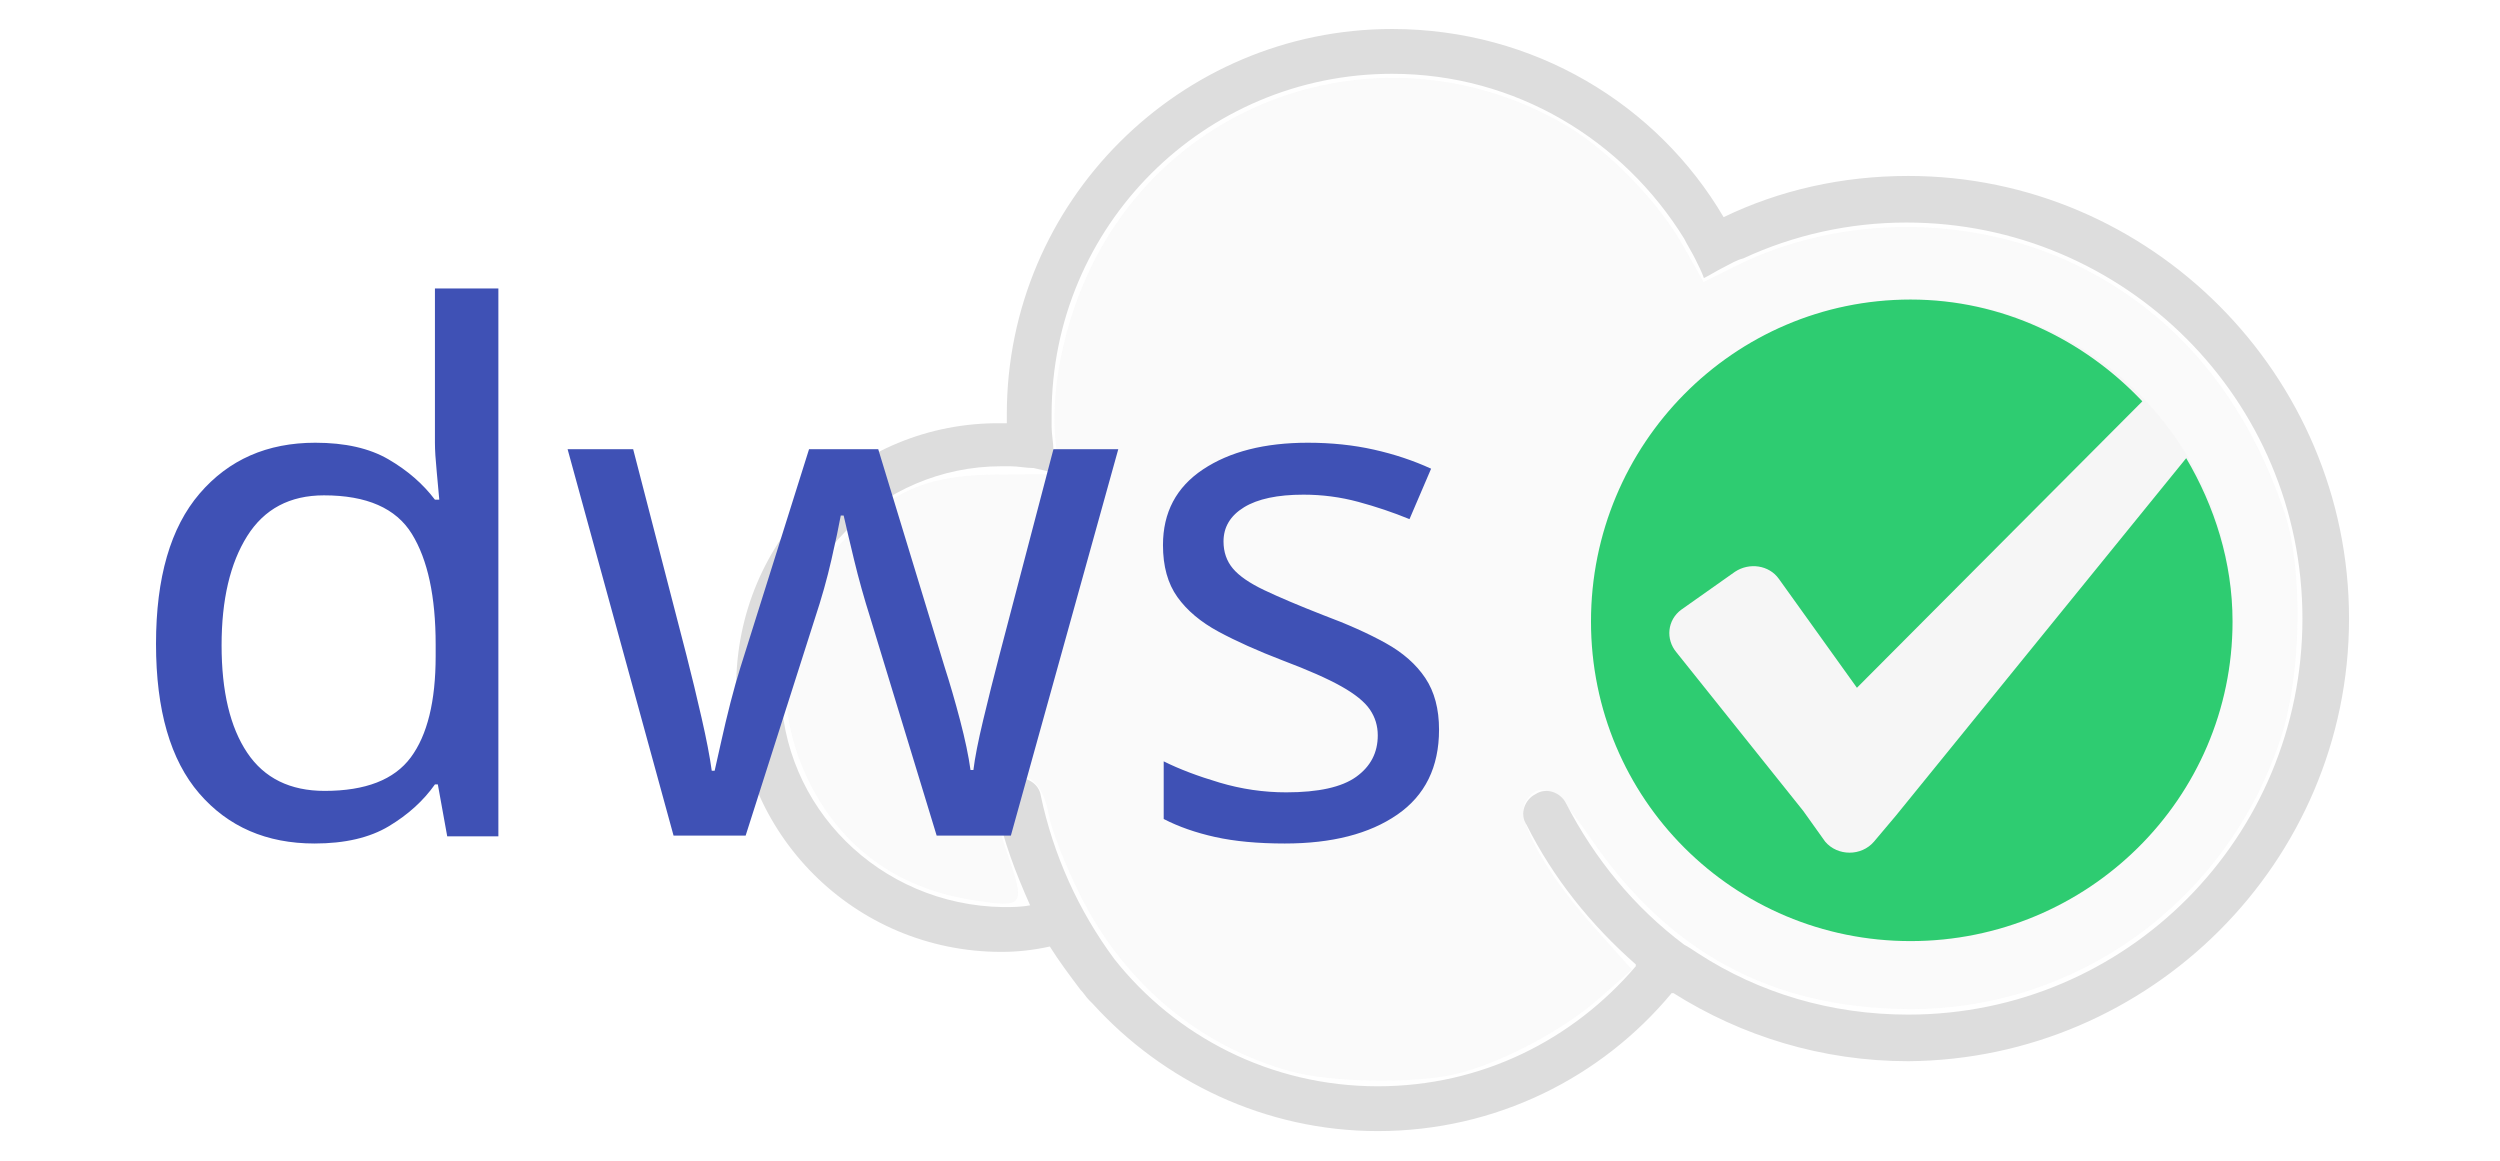
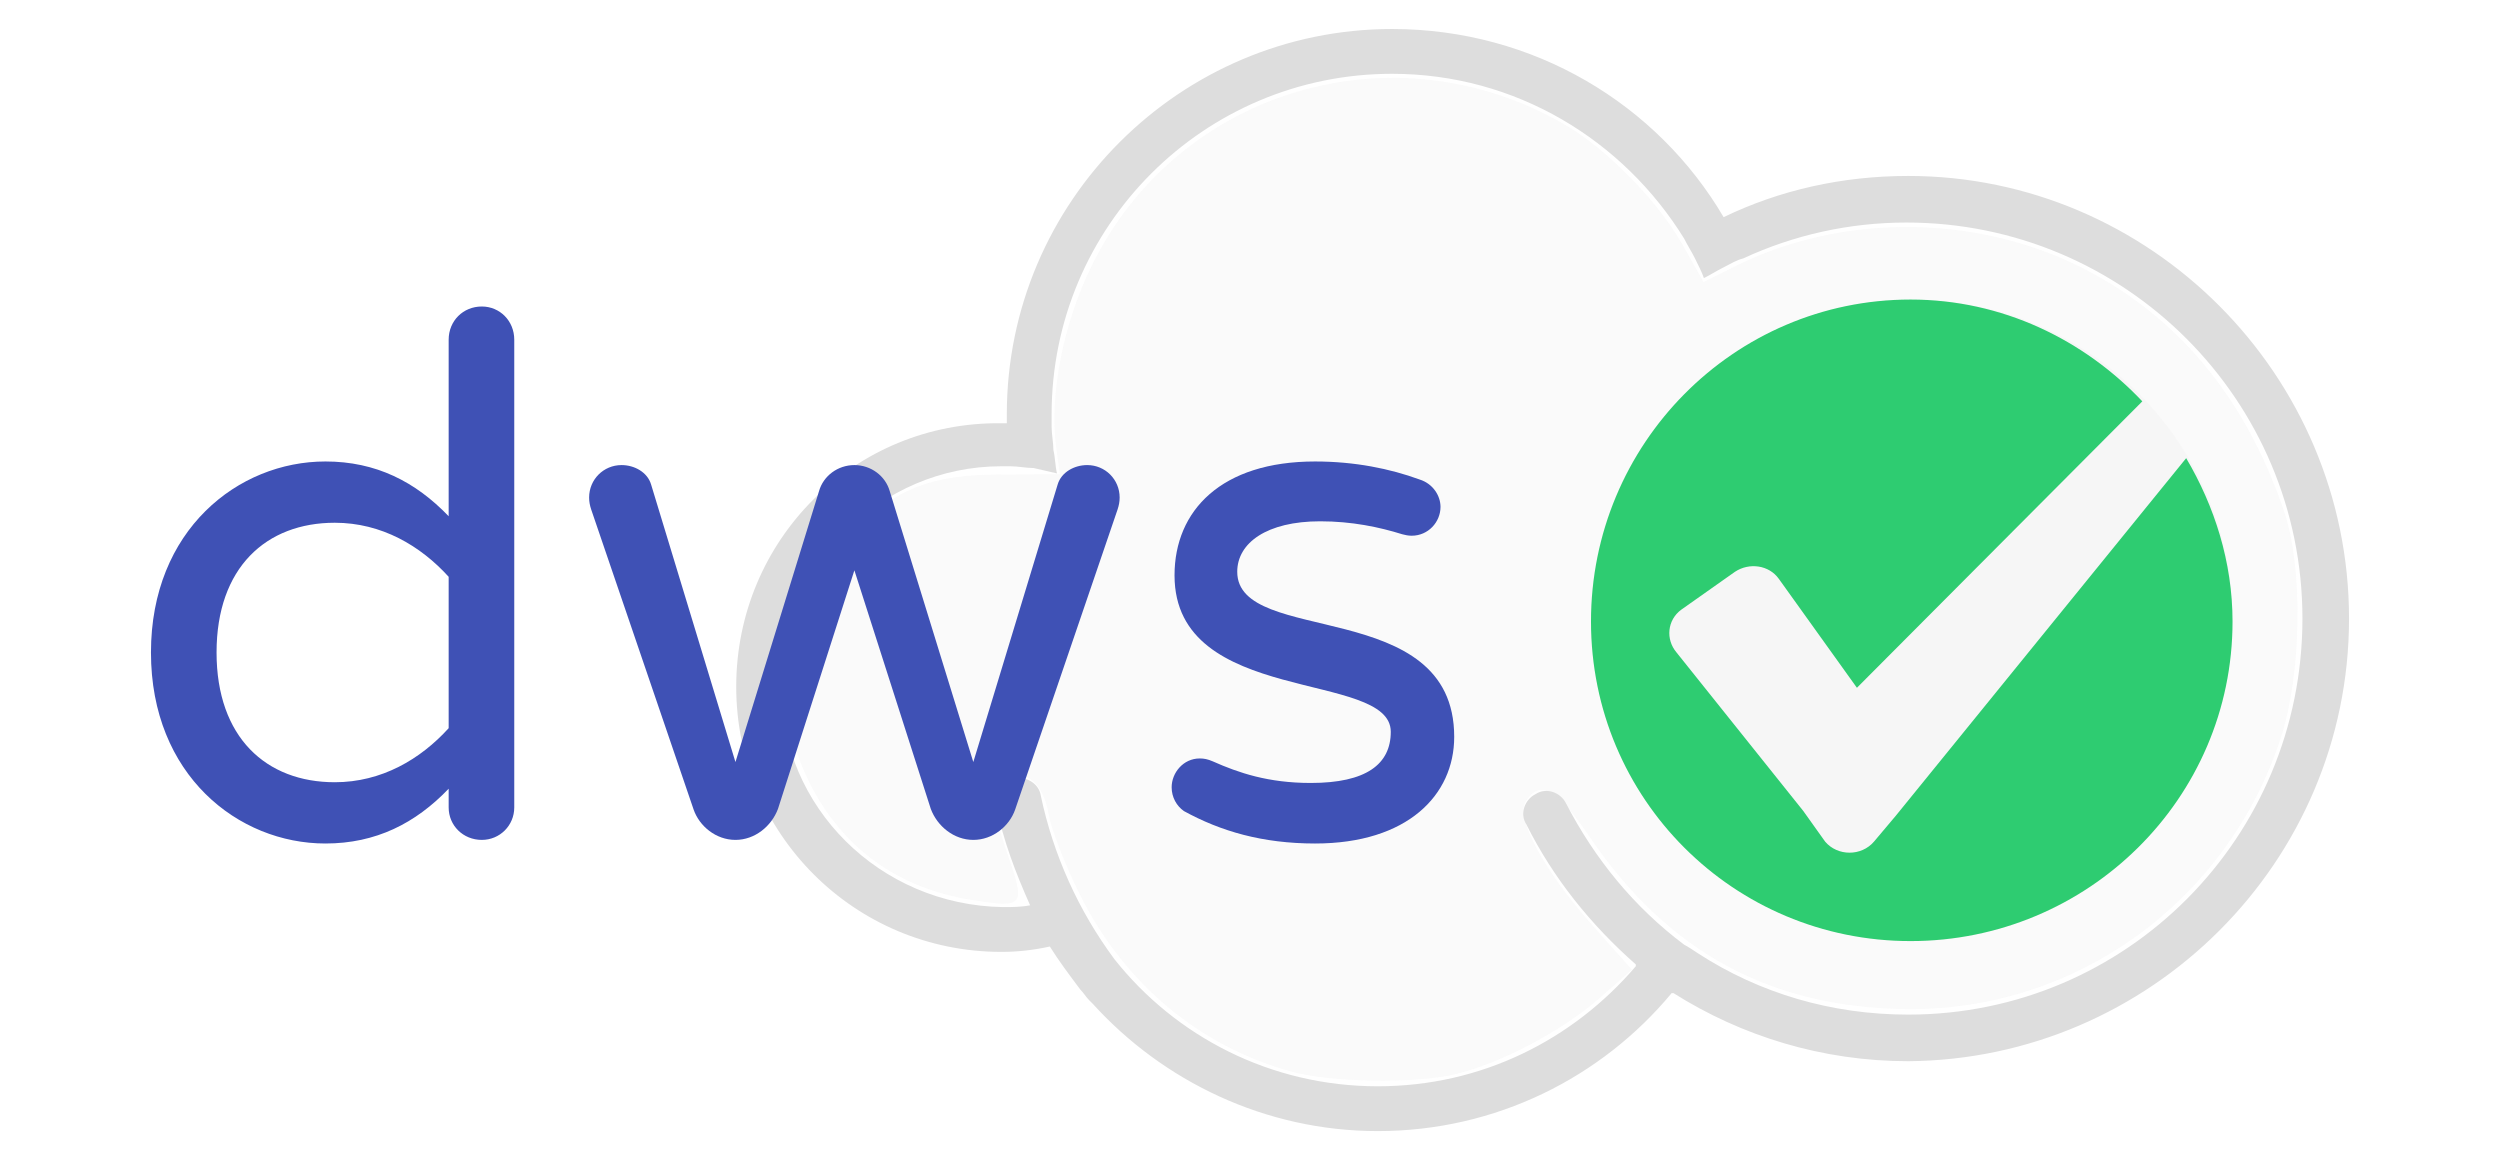
<svg xmlns="http://www.w3.org/2000/svg" width="862" height="400" viewBox="0 0 862 400" id="svg4602" version="1.1">
  <defs id="defs4604" />
  <g id="layer1" transform="translate(0,-652.3623)">
-     <g id="g5282" transform="translate(-30.29253,2.9679866e-6)">
-       <g style="opacity:1" transform="matrix(6.178862,0,0,6.178862,-4991.77,-595.7273)" id="g4539">
-         <g transform="translate(120.3798,117.1475)" id="g4512">
-           <g style="fill:#dddddd;fill-opacity:1" transform="translate(728.4847,67.16439)" id="g4330">
-             <path style="fill:#dddddd;fill-opacity:1" id="path4332" d="m 70.4,27.5 c -3.7,0 -7.2,0.8 -10.3,2.3 -3.7,-6.3 -10.6,-10.5 -18.5,-10.5 -11.8,0 -21.5,9.6 -21.5,21.5 0,0.2 0,0.3 0,0.5 -0.1,0 -0.2,0 -0.3,0 C 11.6,41.2 5,47.8 5,56 c 0,8.2 6.6,14.8 14.8,14.8 0.9,0 1.8,-0.1 2.7,-0.3 0.5,0.8 1.1,1.6 1.7,2.4 0.2,0.2 0.3,0.4 0.5,0.6 0.1,0.1 0.2,0.2 0.2,0.2 3.9,4.3 9.6,7.1 15.9,7.1 6.6,0 12.5,-3 16.4,-7.7 0,0 0.1,0 0.1,0 3.8,2.4 8.3,3.8 13.1,3.8 C 83.9,76.8 95,65.8 95,52.2 95,38.6 83.9,27.5 70.4,27.5 Z m 0,46.8 c -4.3,0 -8.3,-1.2 -11.7,-3.4 -0.3,-0.2 -0.6,-0.4 -0.8,-0.5 -2.8,-2.1 -5,-4.8 -6.6,-7.9 -0.3,-0.6 -1.1,-0.9 -1.7,-0.5 -0.6,0.3 -0.9,1.1 -0.5,1.7 1.5,3 3.6,5.6 6.1,7.8 0,0 0,0 0,0.1 -3.5,4.1 -8.6,6.7 -14.4,6.7 -6,0 -11.3,-2.8 -14.7,-7.1 -2,-2.7 -3.4,-5.8 -4.1,-9.1 -0.1,-0.7 -0.8,-1.1 -1.5,-1 -0.7,0.1 -1.1,0.8 -1,1.5 0.4,2 1.1,3.8 1.9,5.6 0,0 0,0 0,0 -0.5,0.1 -1,0.1 -1.5,0.1 C 13,68.2 7.5,62.7 7.5,56 7.5,49.3 13,43.7 19.8,43.7 c 0.2,0 0.4,0 0.5,0 0.4,0 0.9,0.1 1.3,0.1 0.4,0.1 0.9,0.2 1.3,0.3 -0.1,-0.4 -0.1,-0.9 -0.2,-1.3 0,-0.4 -0.1,-0.9 -0.1,-1.3 0,-0.2 0,-0.5 0,-0.7 0,-10.5 8.5,-19 19,-19 6.9,0 12.9,3.7 16.3,9.2 0.2,0.4 0.4,0.7 0.6,1.1 0.2,0.4 0.4,0.8 0.5,1.1 0.4,-0.2 0.7,-0.4 1.1,-0.6 0.4,-0.2 0.7,-0.4 1.1,-0.5 2.8,-1.3 5.9,-2 9.1,-2 12.2,0 22.1,9.9 22.1,22.1 0,12.2 -9.8,22.1 -22,22.1 z" />
-           </g>
-         </g>
-         <path style="opacity:0.159;fill:#dddddd;fill-opacity:1;stroke:none;stroke-width:0.5;stroke-miterlimit:4;stroke-dasharray:none" d="m 884.841,261.791 c -5.125,-1.409 -9.311,-4.906 -11.781,-9.841 -0.829,-1.657 -1.625,-3.704 -1.767,-4.549 -0.271,-1.602 -1.182,-2.448 -2.211,-2.053 -1.01,0.388 -1.04,1.546 -0.106,4.23 1.045,3.005 0.976,3.099 -1.947,2.637 -4.179,-0.661 -7.29,-2.922 -9.114,-6.628 -2.357,-4.787 -1.456,-10.129 2.332,-13.84 2.574,-2.521 4.463,-3.261 8.363,-3.277 l 3.315,-0.013 -0.203,-1.498 c -0.395,-2.908 0.389,-6.909 1.989,-10.157 4.847,-9.84 16.918,-13.406 26.458,-7.815 2.322,1.361 5.138,4.243 6.496,6.65 l 1.182,2.095 1.758,-0.877 c 5.916,-2.953 13.397,-2.923 19.345,0.075 5.35,2.698 9.125,7.241 11.288,13.588 1.074,3.15 0.987,9.09 -0.186,12.669 -2.98,9.099 -11.367,15.191 -20.805,15.115 -7.649,-0.062 -13.385,-3.168 -17.764,-9.62 -1.833,-2.7 -2.771,-3.217 -3.562,-1.962 -0.581,0.922 1.033,3.899 3.786,6.982 l 2.141,2.398 -1.823,1.604 c -2.069,1.821 -5.586,3.667 -8.077,4.241 -2.288,0.527 -6.909,0.448 -9.106,-0.156 z" id="path4537" />
-       </g>
-       <g transform="matrix(6.178862,0,0,6.178862,-3498.662,572.4378)" id="g4504">
-         <circle style="opacity:1;fill:#dfdfdf;fill-opacity:0.157;stroke:none;stroke-width:0.5;stroke-miterlimit:4;stroke-dasharray:none" id="path4487" cx="677.816" cy="47.551" r="17.899" />
-         <path style="fill:#2ecc71;fill-opacity:1;fill-rule:nonzero;stroke:none" d="m 677.748,29.651 c -9.872,0 -17.832,8.072 -17.832,17.966 0,9.894 7.96,17.834 17.832,17.834 9.872,0 17.968,-7.94 17.968,-17.834 0,-3.326 -1.01,-6.446 -2.586,-9.115 l -16.198,19.947 -1.225,1.453 c -0.701,0.82 -2.026,0.82 -2.723,0 l -1.225,-1.717 -7.078,-8.851 c -0.605,-0.723 -0.513,-1.799 0.275,-2.378 l 2.994,-2.114 c 0.799,-0.531 1.903,-0.376 2.45,0.396 l 4.356,6.077 15.926,-15.984 c -3.258,-3.444 -7.823,-5.68 -12.931,-5.68 z" id="path3122-8-7-2-0-9-72-3-6-7-6" />
-       </g>
-       <g transform="translate(0,-10.10153)" id="g5200">
-         <text xml:space="preserve" style="font-style:normal;font-weight:normal;font-size:248.536px;line-height:125%;font-family:sans-serif;letter-spacing:0px;word-spacing:0px;fill:#3f51b5;fill-opacity:1;stroke:none;stroke-width:1px;stroke-linecap:butt;stroke-linejoin:miter;stroke-opacity:1" x="70.416" y="950.819" id="text4268">
-           <tspan id="tspan4270" x="70.416" y="950.819" style="font-style:normal;font-variant:normal;font-weight:normal;font-stretch:normal;font-family:'varela round';-inkscape-font-specification:'varela round';fill:#3f51b5;fill-opacity:1">dws</tspan>
-         </text>
-       </g>
+     <g id="g4330" transform="matrix(6.178862,0,0,6.178862,222.9546,543.1102)" style="fill:#dddddd;fill-opacity:1">
+       <path d="m 70.4,27.5 c -3.7,0 -7.2,0.8 -10.3,2.3 -3.7,-6.3 -10.6,-10.5 -18.5,-10.5 -11.8,0 -21.5,9.6 -21.5,21.5 0,0.2 0,0.3 0,0.5 -0.1,0 -0.2,0 -0.3,0 C 11.6,41.2 5,47.8 5,56 c 0,8.2 6.6,14.8 14.8,14.8 0.9,0 1.8,-0.1 2.7,-0.3 0.5,0.8 1.1,1.6 1.7,2.4 0.2,0.2 0.3,0.4 0.5,0.6 0.1,0.1 0.2,0.2 0.2,0.2 3.9,4.3 9.6,7.1 15.9,7.1 6.6,0 12.5,-3 16.4,-7.7 0,0 0.1,0 0.1,0 3.8,2.4 8.3,3.8 13.1,3.8 C 83.9,76.8 95,65.8 95,52.2 95,38.6 83.9,27.5 70.4,27.5 Z m 0,46.8 c -4.3,0 -8.3,-1.2 -11.7,-3.4 -0.3,-0.2 -0.6,-0.4 -0.8,-0.5 -2.8,-2.1 -5,-4.8 -6.6,-7.9 -0.3,-0.6 -1.1,-0.9 -1.7,-0.5 -0.6,0.3 -0.9,1.1 -0.5,1.7 1.5,3 3.6,5.6 6.1,7.8 0,0 0,0 0,0.1 -3.5,4.1 -8.6,6.7 -14.4,6.7 -6,0 -11.3,-2.8 -14.7,-7.1 -2,-2.7 -3.4,-5.8 -4.1,-9.1 -0.1,-0.7 -0.8,-1.1 -1.5,-1 -0.7,0.1 -1.1,0.8 -1,1.5 0.4,2 1.1,3.8 1.9,5.6 0,0 0,0 0,0 -0.5,0.1 -1,0.1 -1.5,0.1 C 13,68.2 7.5,62.7 7.5,56 7.5,49.3 13,43.7 19.8,43.7 c 0.2,0 0.4,0 0.5,0 0.4,0 0.9,0.1 1.3,0.1 0.4,0.1 0.9,0.2 1.3,0.3 -0.1,-0.4 -0.1,-0.9 -0.2,-1.3 0,-0.4 -0.1,-0.9 -0.1,-1.3 0,-0.2 0,-0.5 0,-0.7 0,-10.5 8.5,-19 19,-19 6.9,0 12.9,3.7 16.3,9.2 0.2,0.4 0.4,0.7 0.6,1.1 0.2,0.4 0.4,0.8 0.5,1.1 0.4,-0.2 0.7,-0.4 1.1,-0.6 0.4,-0.2 0.7,-0.4 1.1,-0.5 2.8,-1.3 5.9,-2 9.1,-2 12.2,0 22.1,9.9 22.1,22.1 0,12.2 -9.8,22.1 -22,22.1 z" id="path4332" style="fill:#dddddd;fill-opacity:1" />
+     </g>
+     <path style="opacity:0.159;fill:#dddddd;fill-opacity:1;stroke:none;stroke-width:0.5;stroke-miterlimit:4;stroke-dasharray:none" d="m 445.25,1021.845 c -31.664,-8.704 -57.531,-30.311 -72.793,-60.803 -5.124,-10.237 -10.038,-22.886 -10.92,-28.109 -1.672,-9.896 -7.302,-15.124 -13.659,-12.685 -6.244,2.396 -6.423,9.553 -0.656,26.137 6.457,18.567 6.028,19.149 -12.029,16.294 -25.824,-4.082 -45.042,-18.057 -56.312,-40.951 -14.561,-29.578 -8.998,-62.588 14.41,-85.513 15.907,-15.579 27.579,-20.152 51.671,-20.246 l 20.481,-0.08 -1.256,-9.257 c -2.438,-17.97 2.403,-42.69 12.289,-62.761 29.947,-60.799 104.536,-82.831 163.478,-48.289 14.349,8.409 31.745,26.217 40.138,41.089 l 7.305,12.943 10.862,-5.421 c 36.551,-18.243 82.781,-18.064 119.528,0.464 33.059,16.668 56.38,44.741 69.746,83.96 6.634,19.466 6.096,56.167 -1.149,78.282 -18.416,56.219 -70.233,93.864 -128.549,93.393 -47.262,-0.382 -82.705,-19.576 -109.763,-59.438 -11.325,-16.684 -17.123,-19.879 -22.008,-12.125 -3.589,5.698 6.382,24.088 23.392,43.143 l 13.229,14.819 -11.265,9.913 c -12.785,11.25 -34.515,22.661 -49.906,26.205 -14.139,3.256 -42.69,2.767 -56.262,-0.964 z" id="path4537" />
+     <circle style="opacity:1;fill:#dfdfdf;fill-opacity:0.157;stroke:none;stroke-width:0.5;stroke-miterlimit:4;stroke-dasharray:none" id="path4487" cx="659.176" cy="866.247" r="110.599" />
+     <path style="fill:#2ecc71;fill-opacity:1;fill-rule:nonzero;stroke:none" d="m 658.756,755.648 c -60.998,0 -110.18,49.874 -110.18,111.007 0,61.133 49.183,110.191 110.18,110.191 60.998,0 111.019,-49.058 111.019,-110.191 0,-20.552 -6.244,-39.828 -15.981,-56.32 l -100.085,123.251 -7.57,8.979 c -4.331,5.068 -12.515,5.068 -16.822,0 L 621.749,931.955 578.014,877.267 c -3.735,-4.47 -3.17,-11.116 1.696,-14.692 l 18.503,-13.059 c 4.939,-3.279 11.761,-2.325 15.139,2.447 l 26.914,37.547 98.405,-98.764 c -20.129,-21.282 -48.335,-35.098 -79.902,-35.098 z" id="path3122-8-7-2-0-9-72-3-6-7-6" />
+     <g style="font-style:normal;font-weight:normal;font-size:248.536px;line-height:125%;font-family:sans-serif;letter-spacing:0px;word-spacing:0px;fill:#3f51b5;fill-opacity:1;stroke:none;stroke-width:1px;stroke-linecap:butt;stroke-linejoin:miter;stroke-opacity:1" id="text4268">
+       <path d="m 112.199,811.479 c -30.073,0 -60.146,23.611 -60.146,65.862 0,42.251 30.073,65.862 60.146,65.862 17.398,0 31.067,-6.959 42.5,-18.889 l 0,6.462 c 0,6.213 4.971,11.184 11.433,11.184 6.213,0 11.184,-4.971 11.184,-11.184 l 0,-161.3 c 0,-6.462 -4.971,-11.433 -11.184,-11.433 -6.462,0 -11.433,4.971 -11.433,11.433 l 0,60.891 c -11.433,-11.93 -25.102,-18.889 -42.5,-18.889 z m 3.231,110.598 c -23.611,0 -40.76,-15.409 -40.76,-44.736 0,-29.327 17.149,-44.736 40.76,-44.736 16.155,0 29.576,7.953 39.269,18.64 l 0,52.193 c -9.693,10.687 -23.114,18.64 -39.269,18.64 z" style="font-style:normal;font-variant:normal;font-weight:normal;font-stretch:normal;font-family:'varela round';-inkscape-font-specification:'varela round';fill:#3f51b5;fill-opacity:1" id="path4167" />
+       <path d="m 374.867,812.721 c -4.474,0 -8.947,2.485 -10.19,6.71 l -29.079,95.686 -28.83,-93.449 c -1.491,-5.219 -6.462,-8.947 -12.178,-8.947 -5.716,0 -10.687,3.728 -12.178,8.947 l -28.83,93.449 -29.079,-95.686 c -1.243,-4.225 -5.716,-6.71 -10.19,-6.71 -6.213,0 -11.184,4.971 -11.184,11.184 0,1.491 0.249,2.734 0.746,4.225 l 35.292,103.391 c 1.988,5.716 7.705,10.438 14.415,10.438 6.71,0 12.427,-4.722 14.664,-10.687 l 26.345,-82.265 26.345,82.265 c 2.237,5.965 7.953,10.687 14.664,10.687 6.71,0 12.427,-4.722 14.415,-10.438 l 35.292,-103.391 c 0.497,-1.491 0.746,-2.734 0.746,-4.225 0,-6.213 -4.971,-11.184 -11.184,-11.184 z" style="font-style:normal;font-variant:normal;font-weight:normal;font-stretch:normal;font-family:'varela round';-inkscape-font-specification:'varela round';fill:#3f51b5;fill-opacity:1" id="path4169" />
+       <path d="m 426.601,849.505 c 0,-9.941 10.19,-17.398 28.582,-17.398 10.936,0 20.38,1.988 28.333,4.474 0.994,0.249 1.988,0.497 3.231,0.497 5.716,0 9.941,-4.722 9.941,-9.941 0,-3.728 -2.485,-7.953 -7.208,-9.444 -10.19,-3.728 -22.368,-6.213 -36.038,-6.213 -32.31,0 -48.464,16.9 -48.464,39.269 0,45.233 74.561,32.558 74.561,53.932 0,11.184 -8.45,17.646 -27.587,17.646 -14.664,0 -24.854,-3.479 -33.801,-7.456 -1.74,-0.746 -2.982,-0.994 -4.474,-0.994 -5.716,0 -9.693,4.971 -9.693,9.941 0,3.479 1.74,6.462 4.225,8.202 12.675,6.959 27.09,11.184 45.234,11.184 31.813,0 47.967,-16.652 47.967,-36.783 0,-48.713 -74.809,-31.067 -74.809,-56.915 z" style="font-style:normal;font-variant:normal;font-weight:normal;font-stretch:normal;font-family:'varela round';-inkscape-font-specification:'varela round';fill:#3f51b5;fill-opacity:1" id="path4171" />
    </g>
  </g>
</svg>
